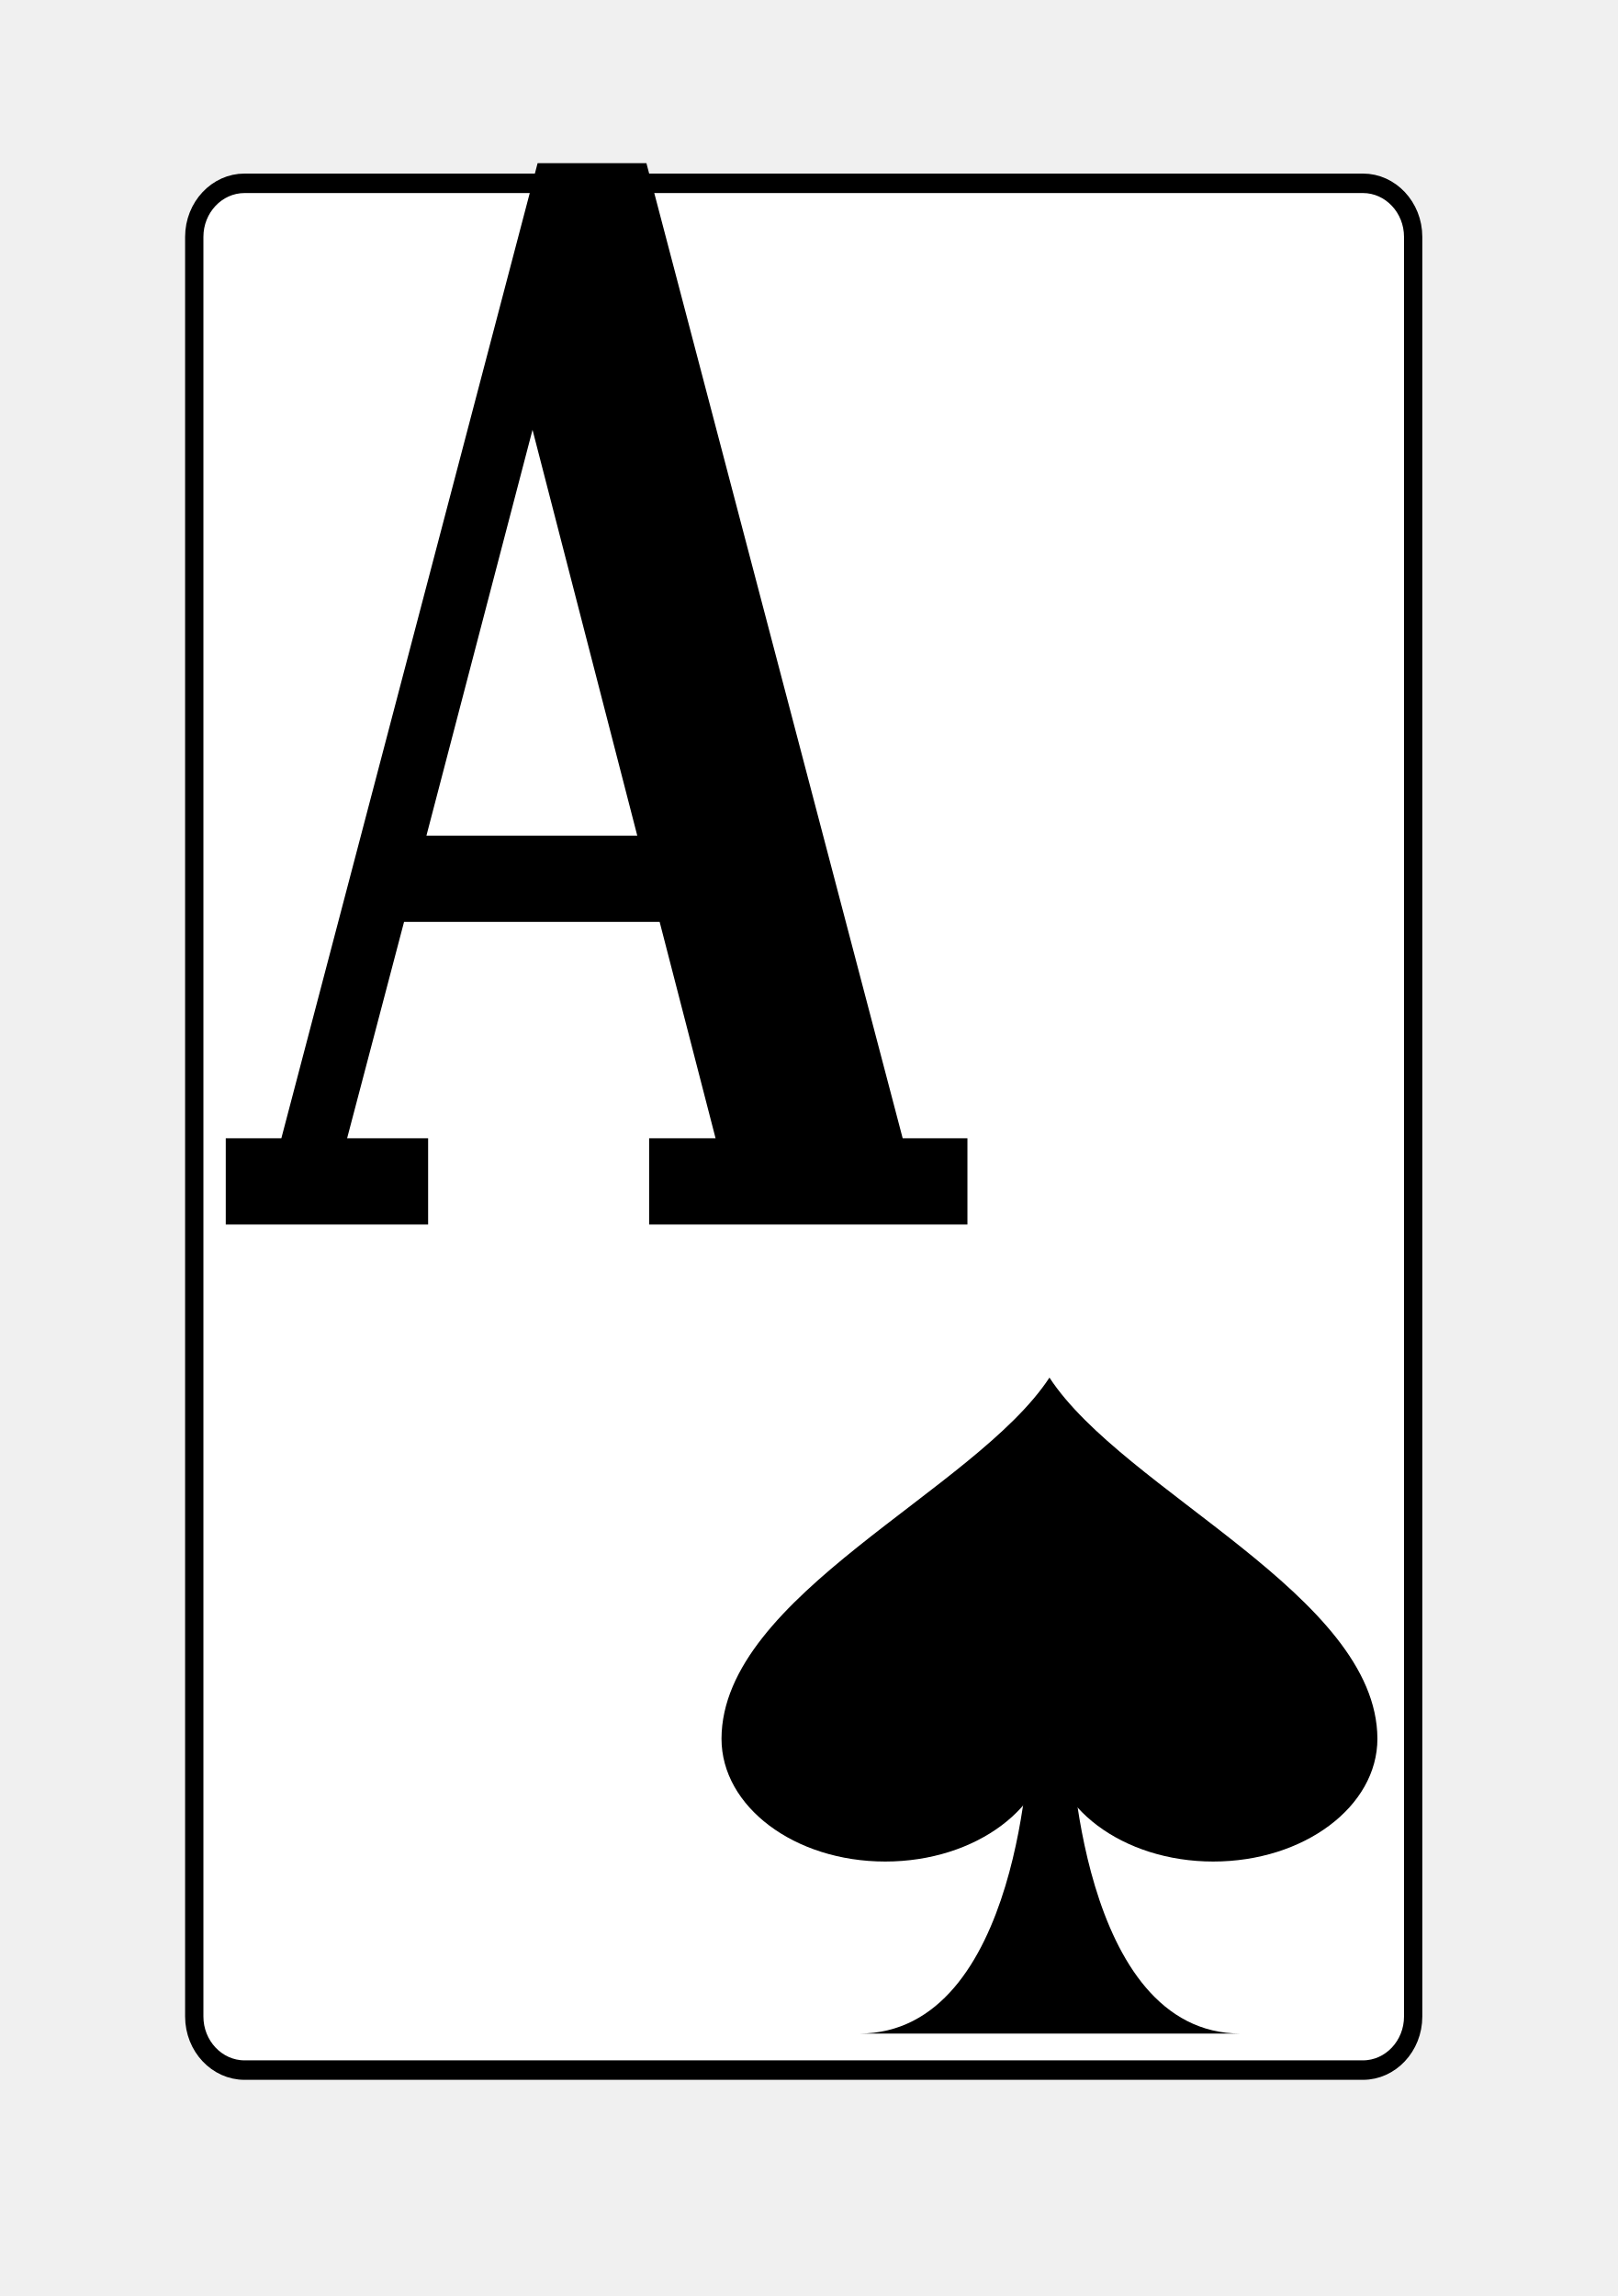
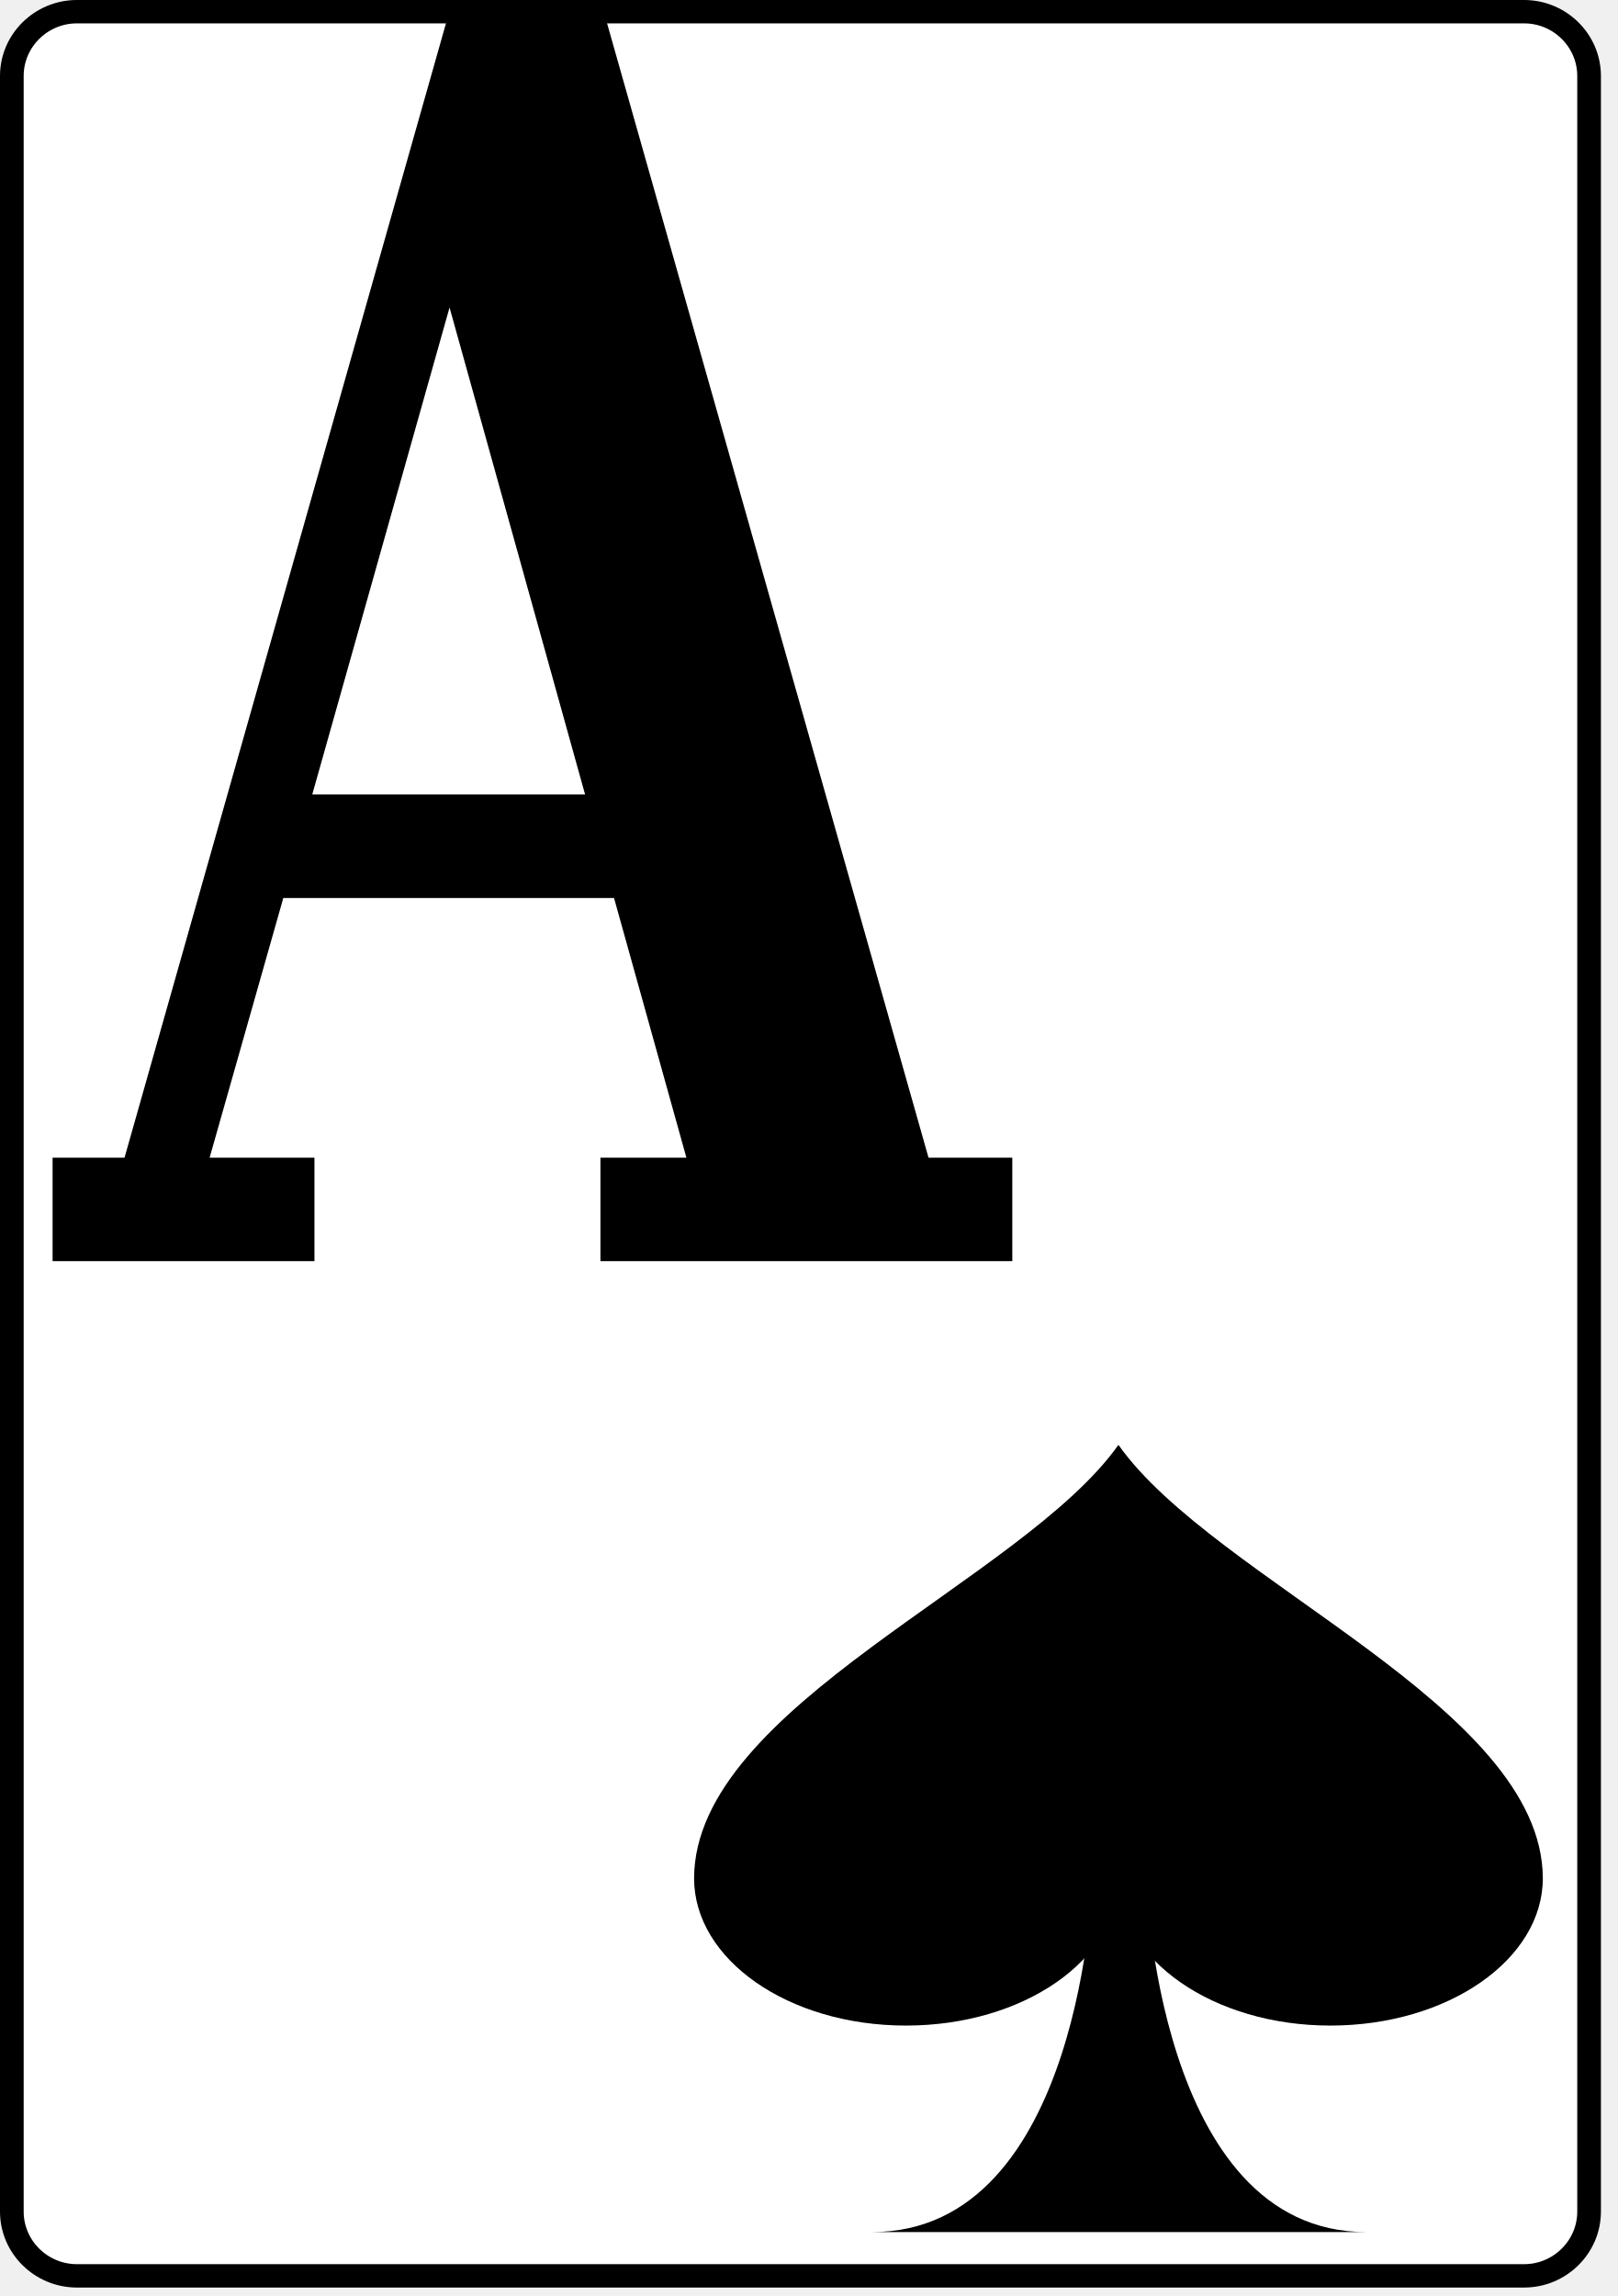
- <svg xmlns="http://www.w3.org/2000/svg" width="74mm" height="105mm" viewBox="0 0 74 105" version="1.1" id="svg1">
+ <svg xmlns="http://www.w3.org/2000/svg" width="74" height="105" viewBox="0 0 19.579 27.781" version="1.1" id="svg1">
  <defs id="defs1" />
  <g id="club" transform="translate(-81.85335,-116.0215)">
-     <g id="rect" transform="matrix(0.3346855,0,0,0.3563469,90.73838,208.2422)">
+     <g id="rect" transform="matrix(0.1145846,0,0,0.1131401,81.99658,142.7814)">
      <path style="fill:#ffffff;stroke:#000000;stroke-width:2.5" d="m 0,0 c 0,3.78 3.09,6.87 6.87,6.87 h 152.845 c 3.77,0 6.86,-3.09 6.86,-6.87 v -228.4 c 0,-3.78 -3.09,-6.87 -6.86,-6.87 H 6.87 c -3.78,0 -6.87,3.09 -6.87,6.87 z" id="path1" />
    </g>
-     <g id="number" transform="matrix(1.757653,0,0,1.464517,92.52002,172.0215)" style="fill:#000000">
+     <g id="number" transform="matrix(0.6017592,0,0,0.464984,82.60655,131.2813)" style="fill:#000000">
      <text transform="scale(0.56453,1.05741)" font-family="'Bitstream Vera Serif'" font-weight="bold" font-size="43px" id="A" style="fill:#000000">A</text>
    </g>
-     <g id="use1165" transform="matrix(-2.222222,0,0,-1.891551,129.8534,194.0215)">
+     <g id="use1165" transform="matrix(-0.7608114,0,0,-0.6005672,95.38818,138.2663)">
      <path d="m 3.92,-7.93 c -1.67,0 -2.55,1.78 -3.01,3.56 -0.46,1.78 -0.5,3.56 -0.5,3.56 l -0.85,0.01 c 0,0 -0.16,-7.13 -3.5,-7.13 z" id="path2" />
      <path d="M 6.75,-0.8 C 6.74,2.67 1.53,5.19 0,7.93 -1.53,5.18 -6.74,2.66 -6.75,-0.8 c 0,-1.64 1.51,-2.97 3.38,-2.97 1.86,0 3.37,1.33 3.37,2.97 0,-1.64 1.51,-2.97 3.38,-2.97 1.87,0 3.37,1.33 3.37,2.97 z" id="path10" />
    </g>
  </g>
</svg>
